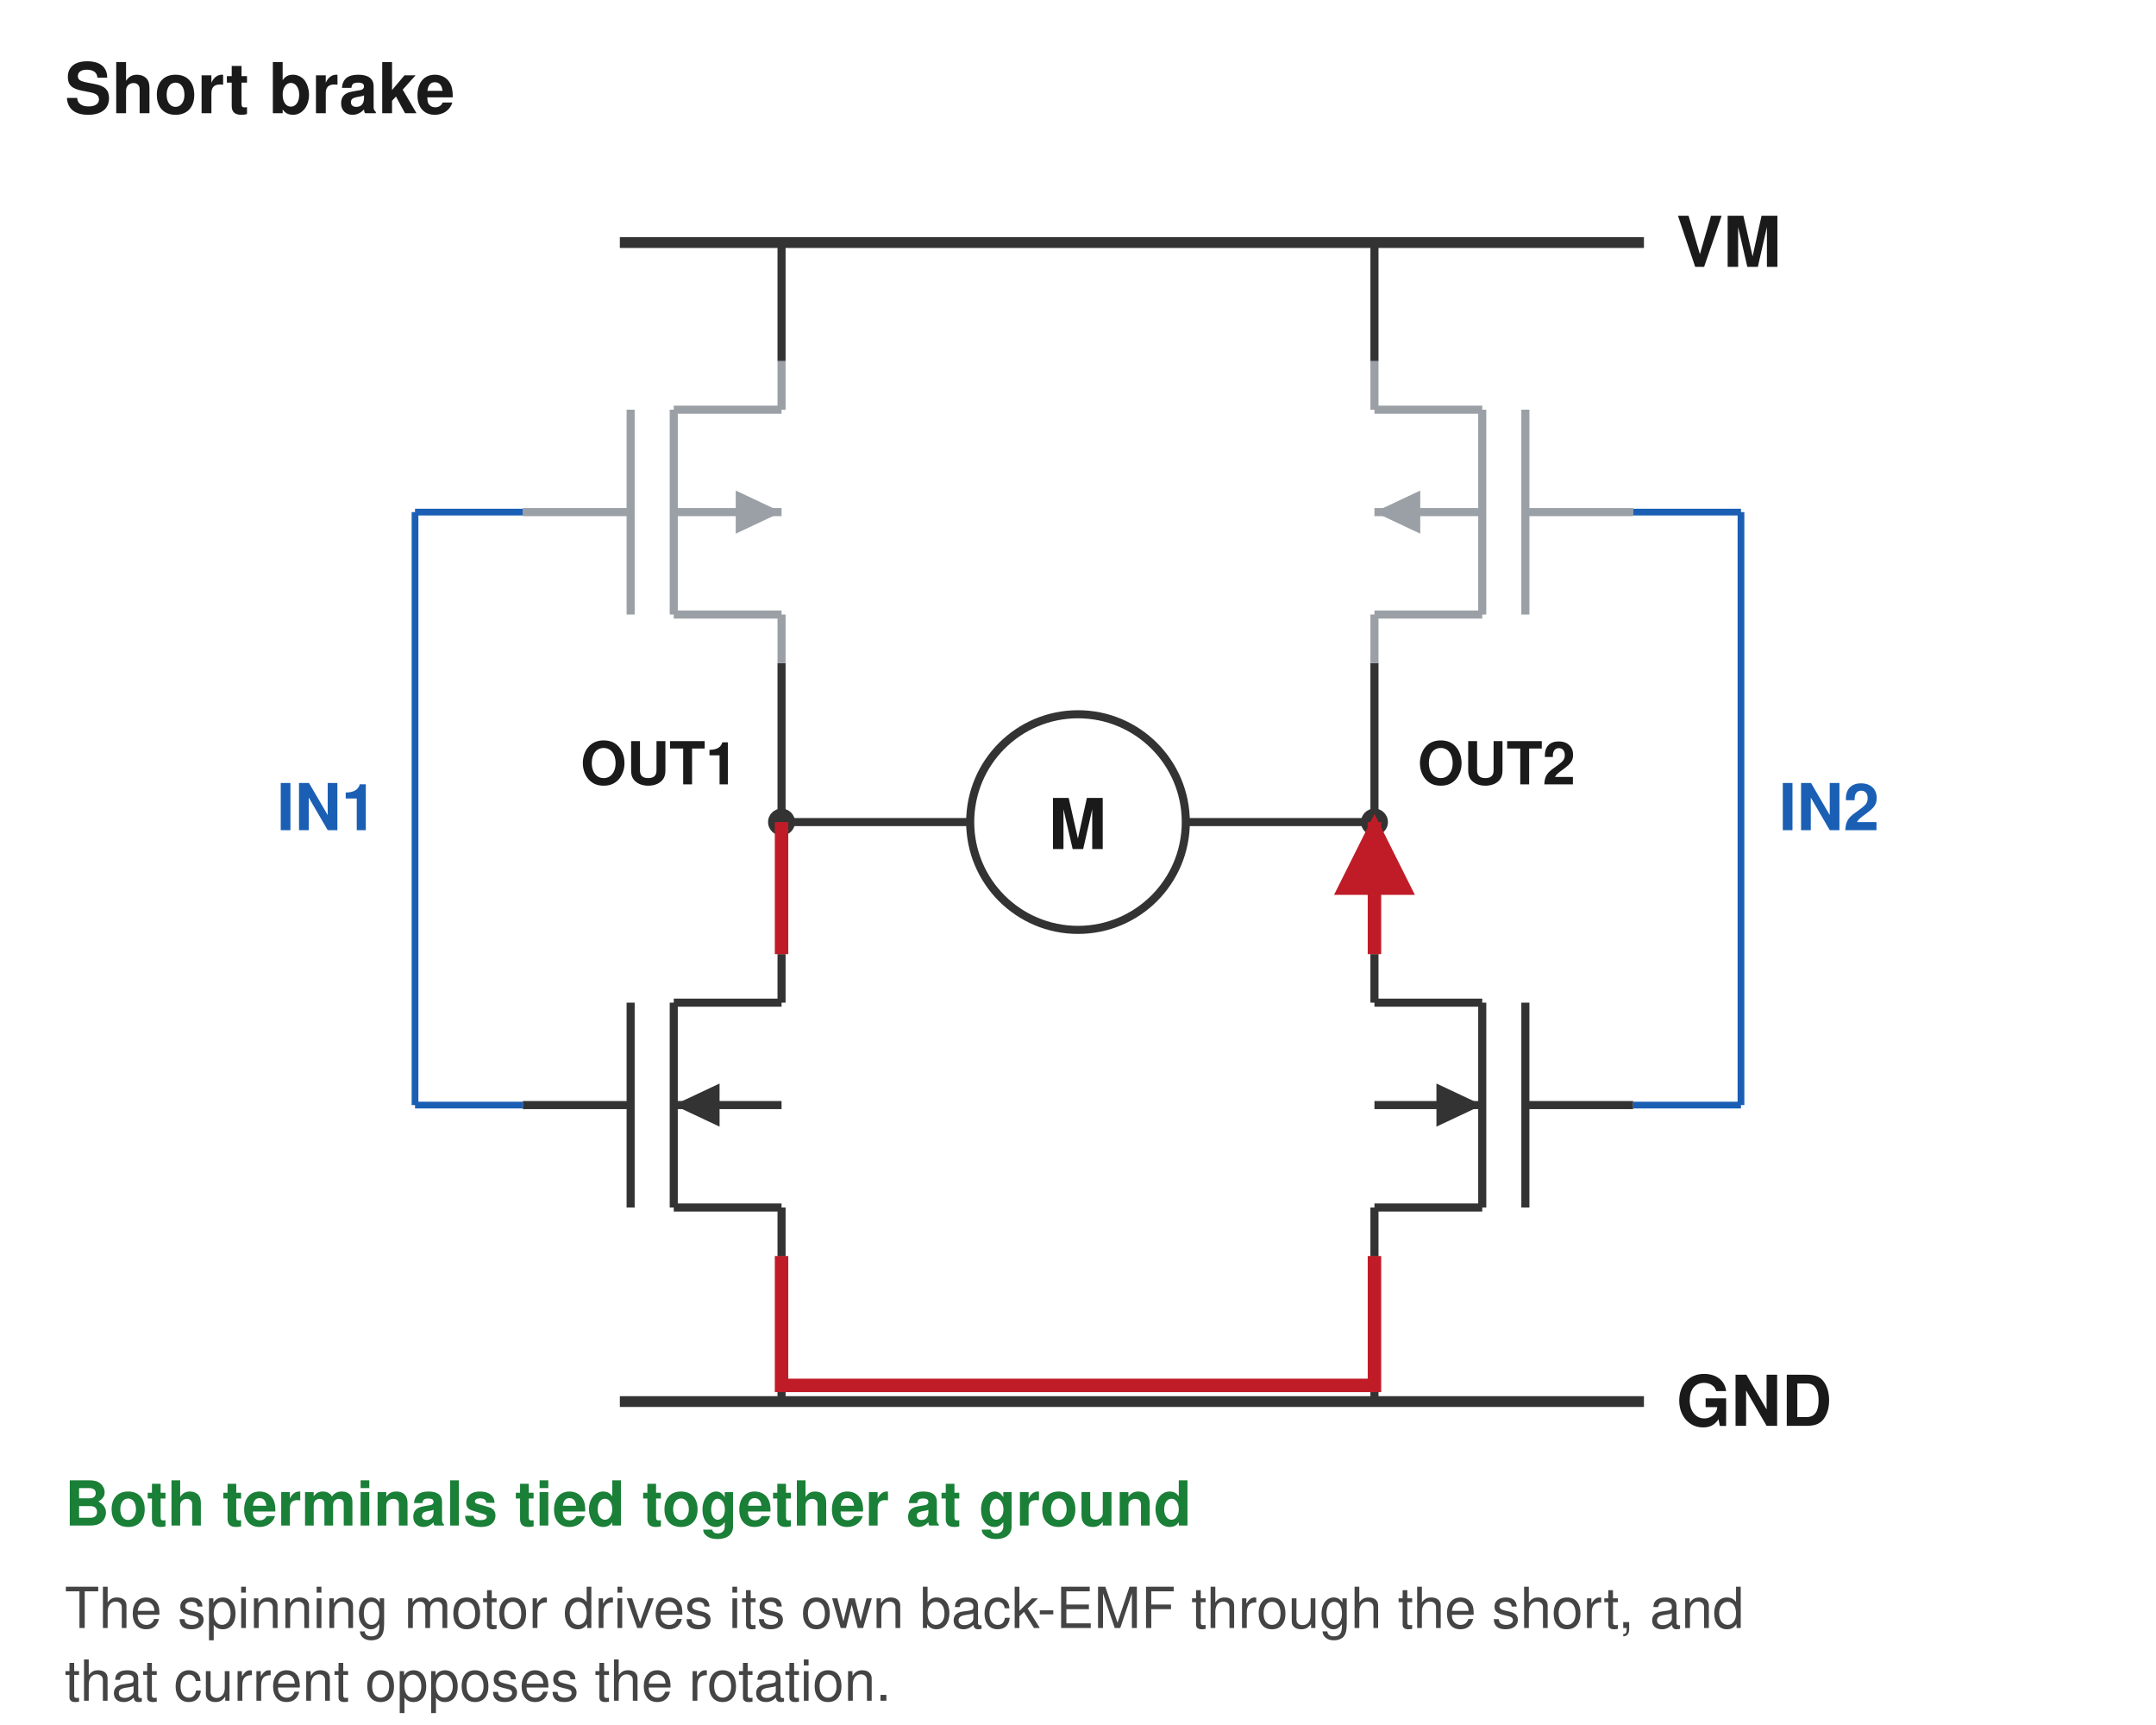
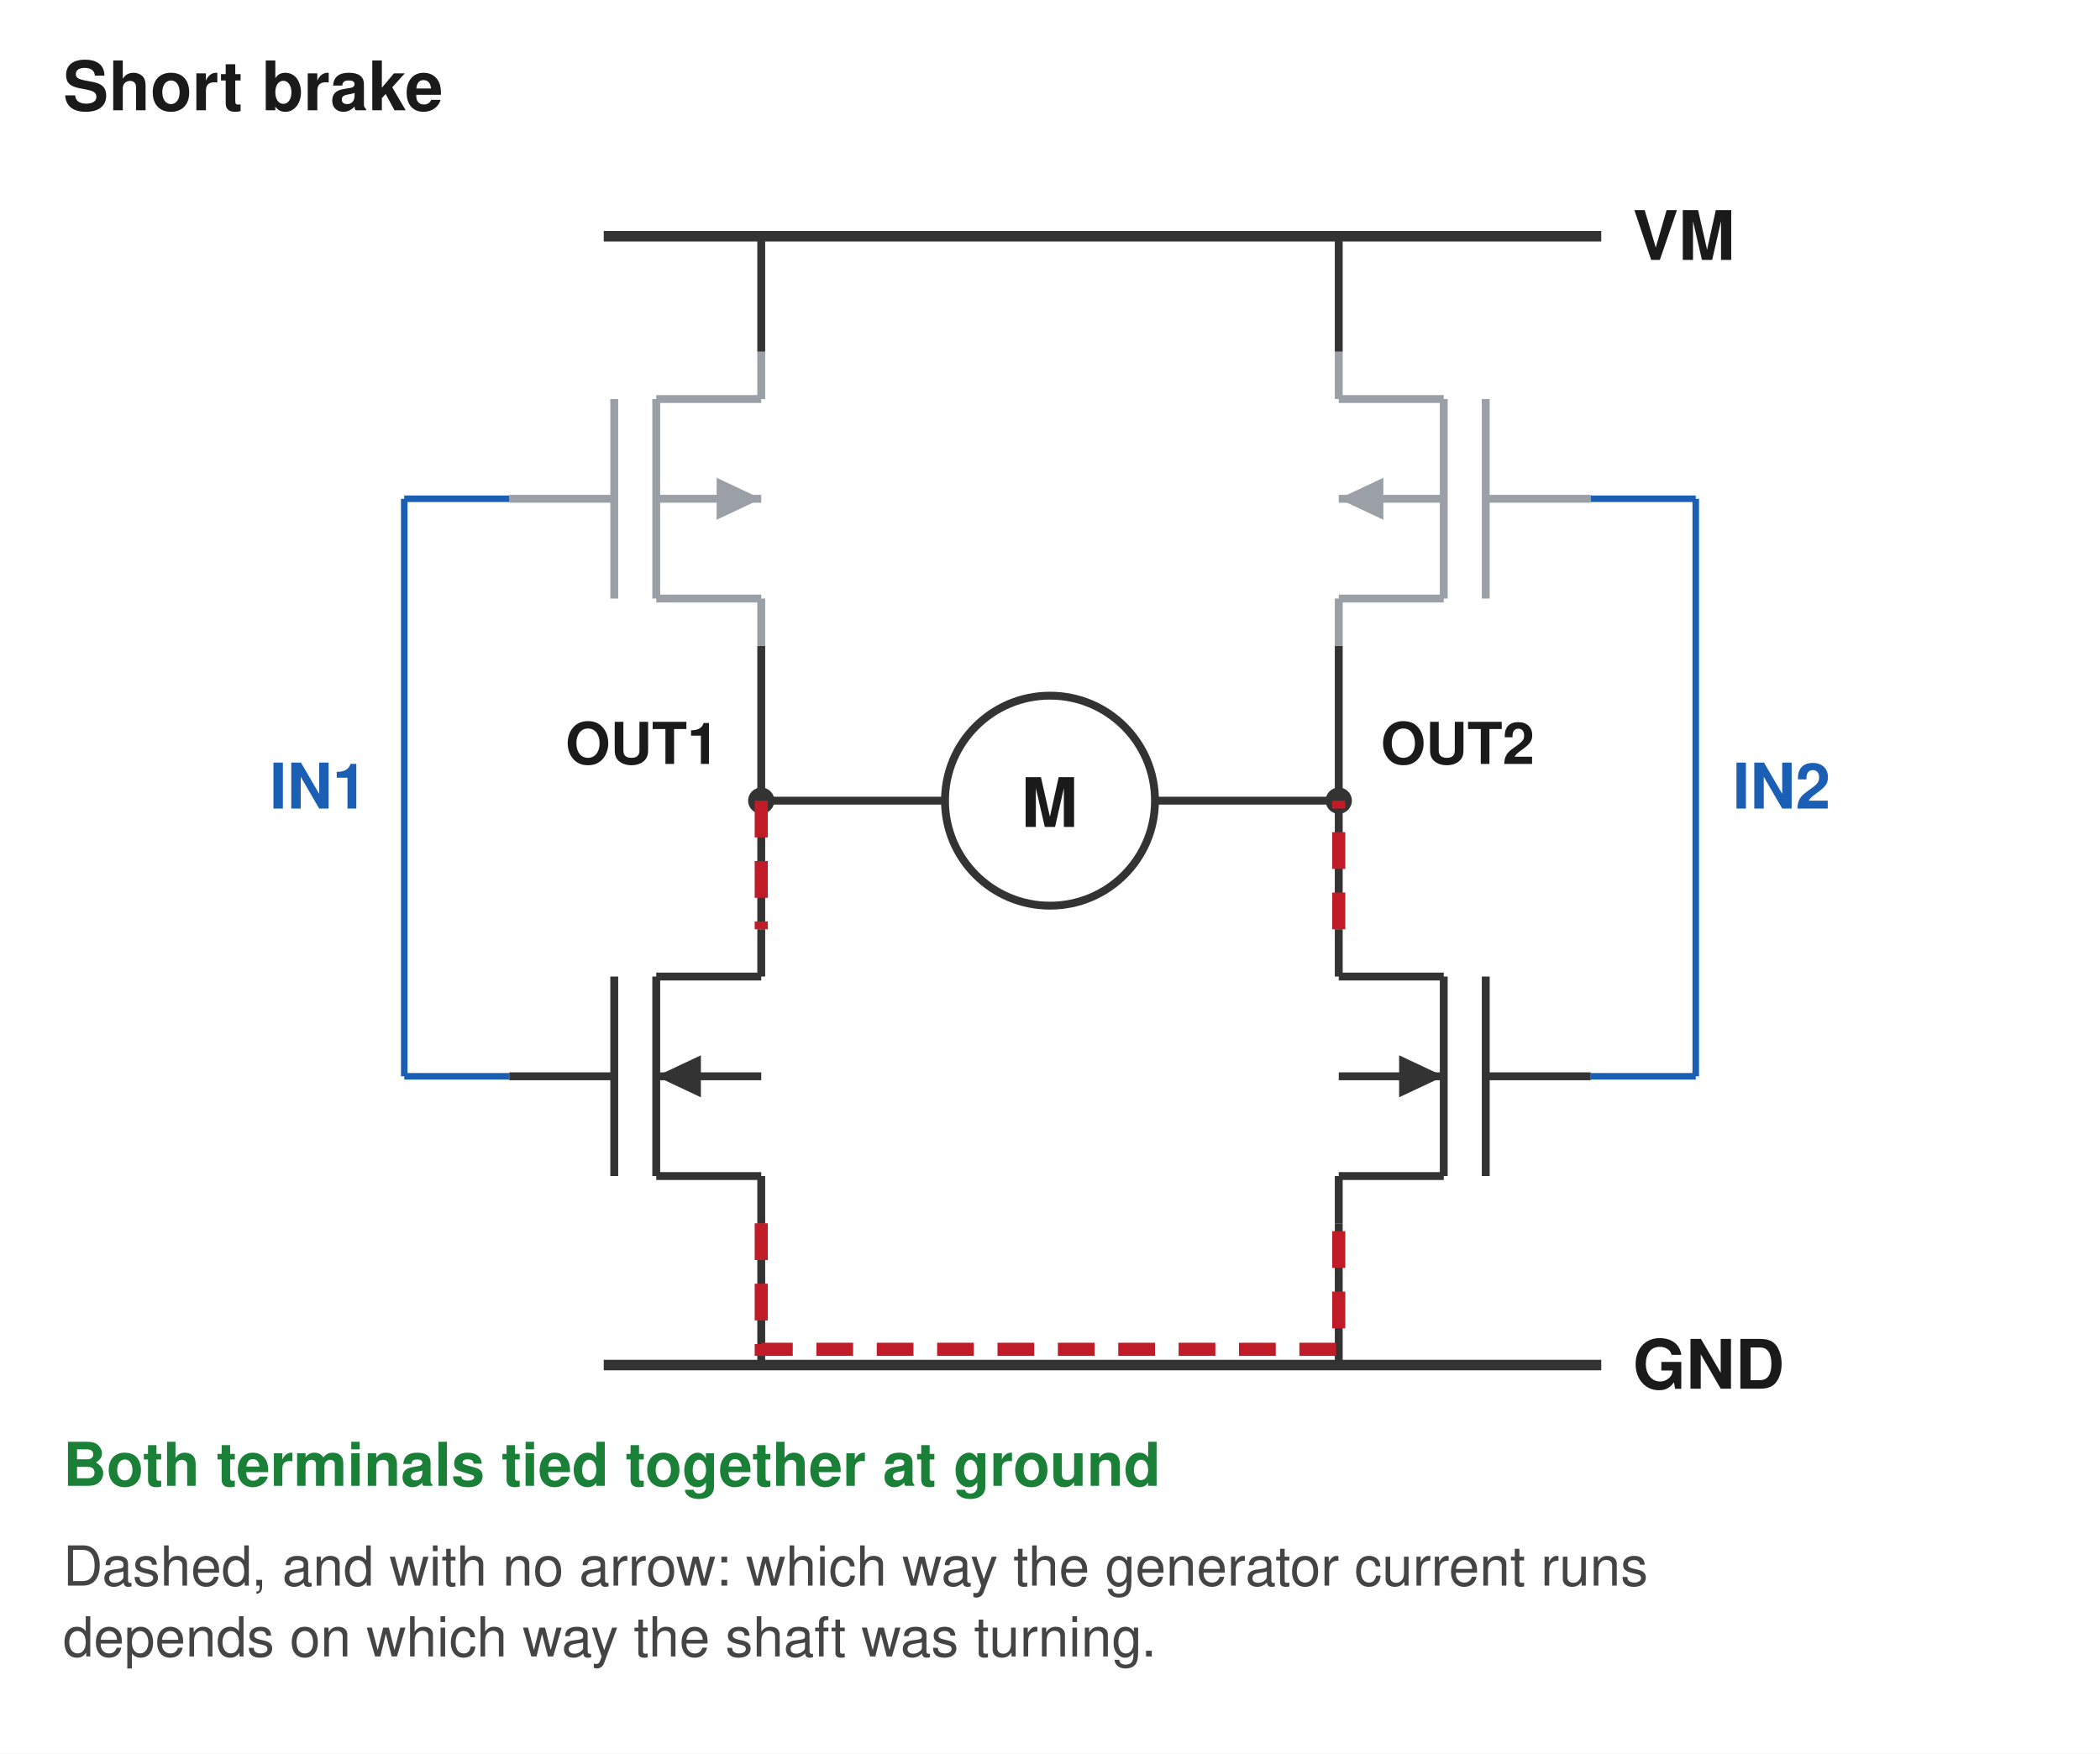
- <svg xmlns="http://www.w3.org/2000/svg" viewBox="0 0 800 640" width="800" height="640">
+ <svg xmlns="http://www.w3.org/2000/svg" viewBox="0 0 800 668" width="800" height="668">
  <defs>
    <marker id="arw" viewBox="0 0 10 10" refX="9" refY="5" markerWidth="6" markerHeight="6" orient="auto-start-reverse">
      <path d="M0,0 L10,5 L0,10 z" fill="#c01c28" />
    </marker>
    <style>
   .wire{stroke:#333;stroke-width:3;fill:none}
   .rail{stroke:#333;stroke-width:4;fill:none}
   .dev {stroke:#333;stroke-width:3;fill:none}
   .off {stroke:#9aa0a6;stroke-width:3;fill:none}
   .cur {stroke:#c01c28;stroke-width:5;fill:none}
   .ctl {stroke:#1a5fb4;stroke-width:2.5;fill:none}
   .lbl {font:bold 26px Helvetica,Arial,sans-serif;fill:#1a1a1a}
   .sm  {font:21px Helvetica,Arial,sans-serif;fill:#444}
   .term{font:bold 22px Helvetica,Arial,sans-serif;fill:#1a1a1a}
   .ctlt{font:bold 24px Helvetica,Arial,sans-serif;fill:#1a5fb4}
   .st  {font:bold 23px Helvetica,Arial,sans-serif;fill:#1a7f37}
+    .pbox{stroke:#c01c28;stroke-width:3;fill:none}
+    .nbox{stroke:#1a3fd0;stroke-width:3;fill:none}
+    .pt  {font:bold 25px Helvetica,Arial,sans-serif;fill:#c01c28}
+    .nt  {font:bold 25px Helvetica,Arial,sans-serif;fill:#1a3fd0}
+    .gt  {font:bold 26px Helvetica,Arial,sans-serif;fill:#1a1a1a}
  </style>
  </defs>
  <rect width="100%" height="100%" fill="#fff" />
  <line class="rail" x1="230" y1="90" x2="610" y2="90" />
  <text class="lbl" x="622" y="99">VM</text>
  <line class="rail" x1="230" y1="520" x2="610" y2="520" />
  <text class="lbl" x="622" y="529">GND</text>
  <line class="wire" x1="290" y1="90" x2="290" y2="134" />
  <line class="wire" x1="290" y1="246" x2="290" y2="354" />
  <line class="wire" x1="290" y1="466" x2="290" y2="520" />
  <line class="wire" x1="510" y1="90" x2="510" y2="134" />
  <line class="wire" x1="510" y1="246" x2="510" y2="354" />
  <line class="wire" x1="510" y1="466" x2="510" y2="520" />
  <line class="off" x1="290" y1="134" x2="290" y2="152" />
  <line class="off" x1="290" y1="228" x2="290" y2="246" />
  <line class="off" x1="250" y1="152" x2="290" y2="152" />
  <line class="off" x1="250" y1="228" x2="290" y2="228" />
  <line class="off" x1="250" y1="152" x2="250" y2="228" />
  <line class="off" x1="234" y1="152" x2="234" y2="228" />
  <line class="off" x1="234" y1="190" x2="194" y2="190" />
  <line class="off" x1="250" y1="190" x2="290" y2="190" />
  <path d="M290,190 L273,182 L273,198 z" fill="#9aa0a6" stroke="none" />
  <line class="off" x1="510" y1="134" x2="510" y2="152" />
  <line class="off" x1="510" y1="228" x2="510" y2="246" />
  <line class="off" x1="550" y1="152" x2="510" y2="152" />
  <line class="off" x1="550" y1="228" x2="510" y2="228" />
  <line class="off" x1="550" y1="152" x2="550" y2="228" />
  <line class="off" x1="566" y1="152" x2="566" y2="228" />
  <line class="off" x1="566" y1="190" x2="606" y2="190" />
  <line class="off" x1="550" y1="190" x2="510" y2="190" />
  <path d="M510,190 L527,182 L527,198 z" fill="#9aa0a6" stroke="none" />
  <line class="dev" x1="290" y1="354" x2="290" y2="372" />
  <line class="dev" x1="290" y1="448" x2="290" y2="466" />
  <line class="dev" x1="250" y1="372" x2="290" y2="372" />
  <line class="dev" x1="250" y1="448" x2="290" y2="448" />
  <line class="dev" x1="250" y1="372" x2="250" y2="448" />
  <line class="dev" x1="234" y1="372" x2="234" y2="448" />
  <line class="dev" x1="234" y1="410" x2="194" y2="410" />
  <line class="dev" x1="290" y1="410" x2="250" y2="410" />
  <path d="M250,410 L267,402 L267,418 z" fill="#333" stroke="none" />
  <line class="dev" x1="510" y1="354" x2="510" y2="372" />
  <line class="dev" x1="510" y1="448" x2="510" y2="466" />
  <line class="dev" x1="550" y1="372" x2="510" y2="372" />
  <line class="dev" x1="550" y1="448" x2="510" y2="448" />
  <line class="dev" x1="550" y1="372" x2="550" y2="448" />
  <line class="dev" x1="566" y1="372" x2="566" y2="448" />
  <line class="dev" x1="566" y1="410" x2="606" y2="410" />
  <line class="dev" x1="510" y1="410" x2="550" y2="410" />
  <path d="M550,410 L533,402 L533,418 z" fill="#333" stroke="none" />
  <line class="wire" x1="290" y1="305" x2="360" y2="305" />
  <line class="wire" x1="440" y1="305" x2="510" y2="305" />
  <circle class="dev" cx="400" cy="305" r="40" fill="#fff" />
  <text class="lbl" x="389" y="315">M</text>
  <circle cx="290" cy="305" r="5" fill="#333" />
  <circle cx="510" cy="305" r="5" fill="#333" />
  <text class="term" x="274" y="291" text-anchor="end">OUT1</text>
  <text class="term" x="526" y="291">OUT2</text>
  <line class="ctl" x1="194" y1="190" x2="154" y2="190" />
  <line class="ctl" x1="194" y1="410" x2="154" y2="410" />
  <line class="ctl" x1="154" y1="190" x2="154" y2="410" />
  <text class="ctlt" x="140" y="308" text-anchor="end">IN1</text>
  <line class="ctl" x1="606" y1="190" x2="646" y2="190" />
  <line class="ctl" x1="606" y1="410" x2="646" y2="410" />
  <line class="ctl" x1="646" y1="190" x2="646" y2="410" />
  <text class="ctlt" x="660" y="308" text-anchor="start">IN2</text>
-   <path class="cur" d="M290,305 L290,354 M290,466 L290,514 L510,514 L510,466 M510,354 L510,305" marker-end="url(#arw)" />
+   <path class="cur" d="M290,305 L290,354 M290,466 L290,514 L510,514 L510,466 M510,354 L510,305" stroke-dasharray="14 9" />
  <text class="lbl" x="24" y="42">Short brake</text>
  <text class="st" x="24" y="566">Both terminals tied together at ground</text>
-   <text class="sm" x="24" y="604">The spinning motor drives its own back-EMF through the short, and</text>
-   <text class="sm" x="24" y="631">that current opposes the rotation.</text>
+   <text class="sm" x="24" y="604">Dashed, and with no arrow: which way the generator current runs</text>
+   <text class="sm" x="24" y="631">depends on which way the shaft was turning.</text>
</svg>
